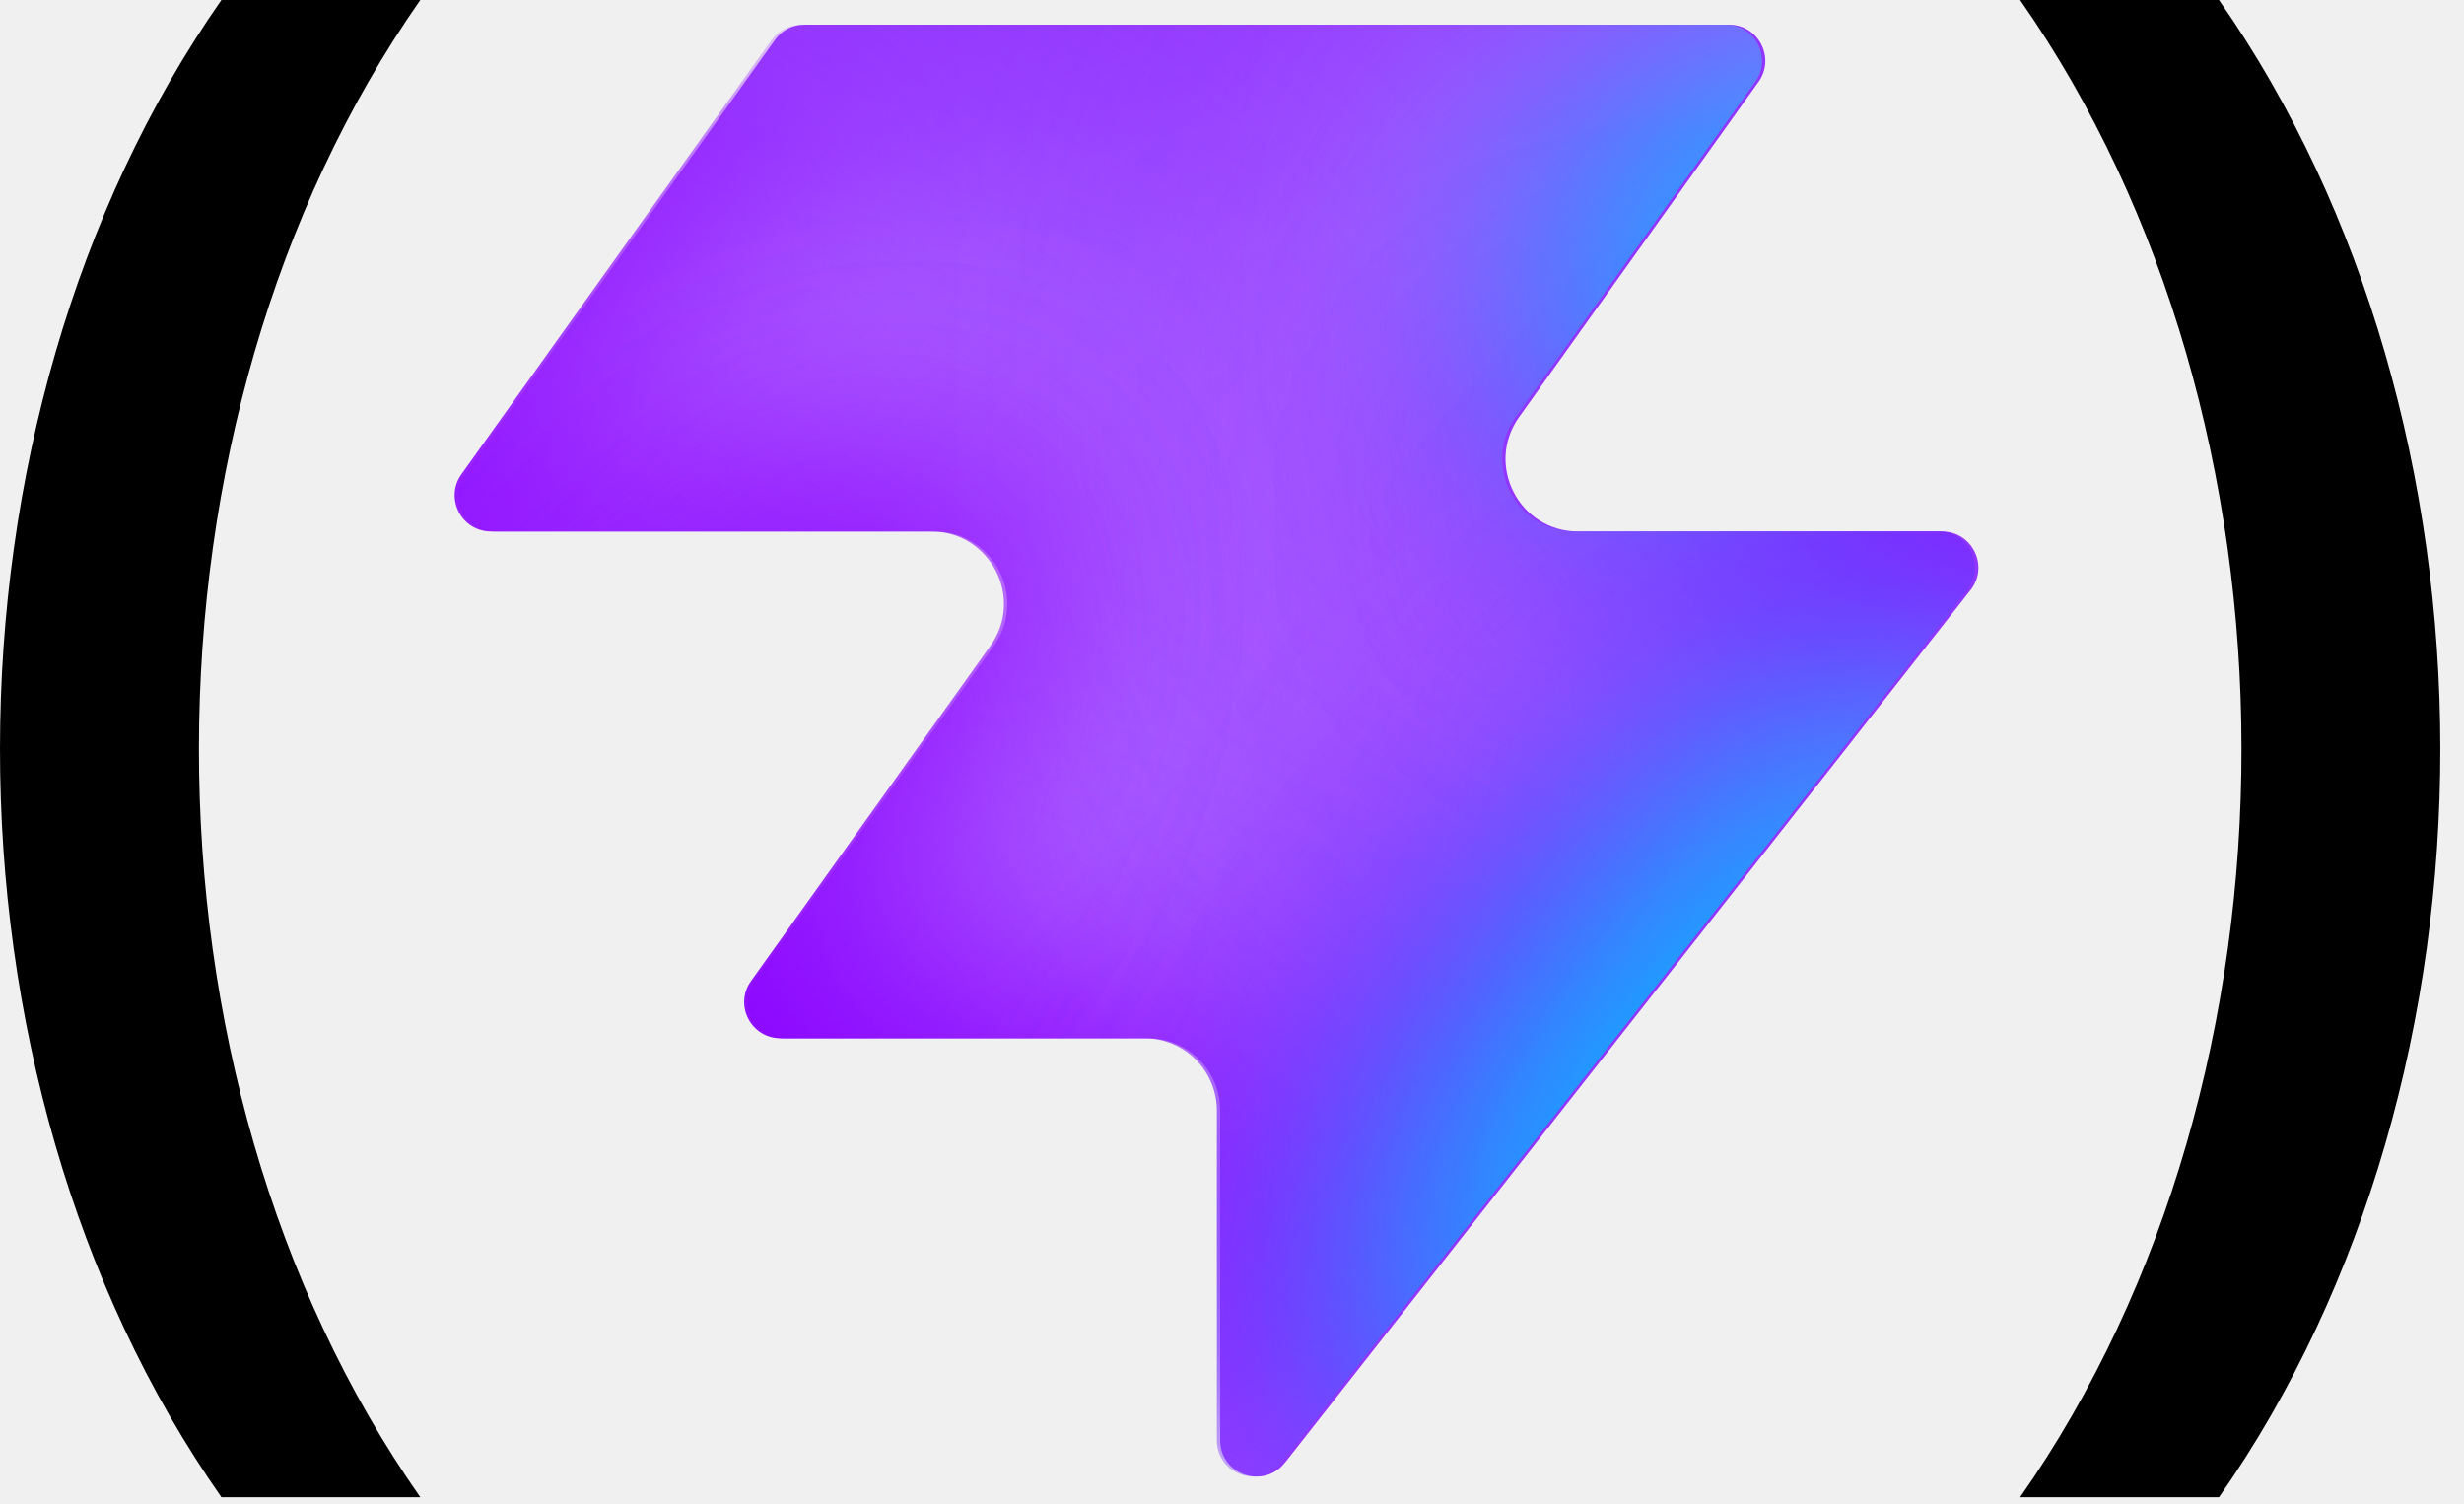
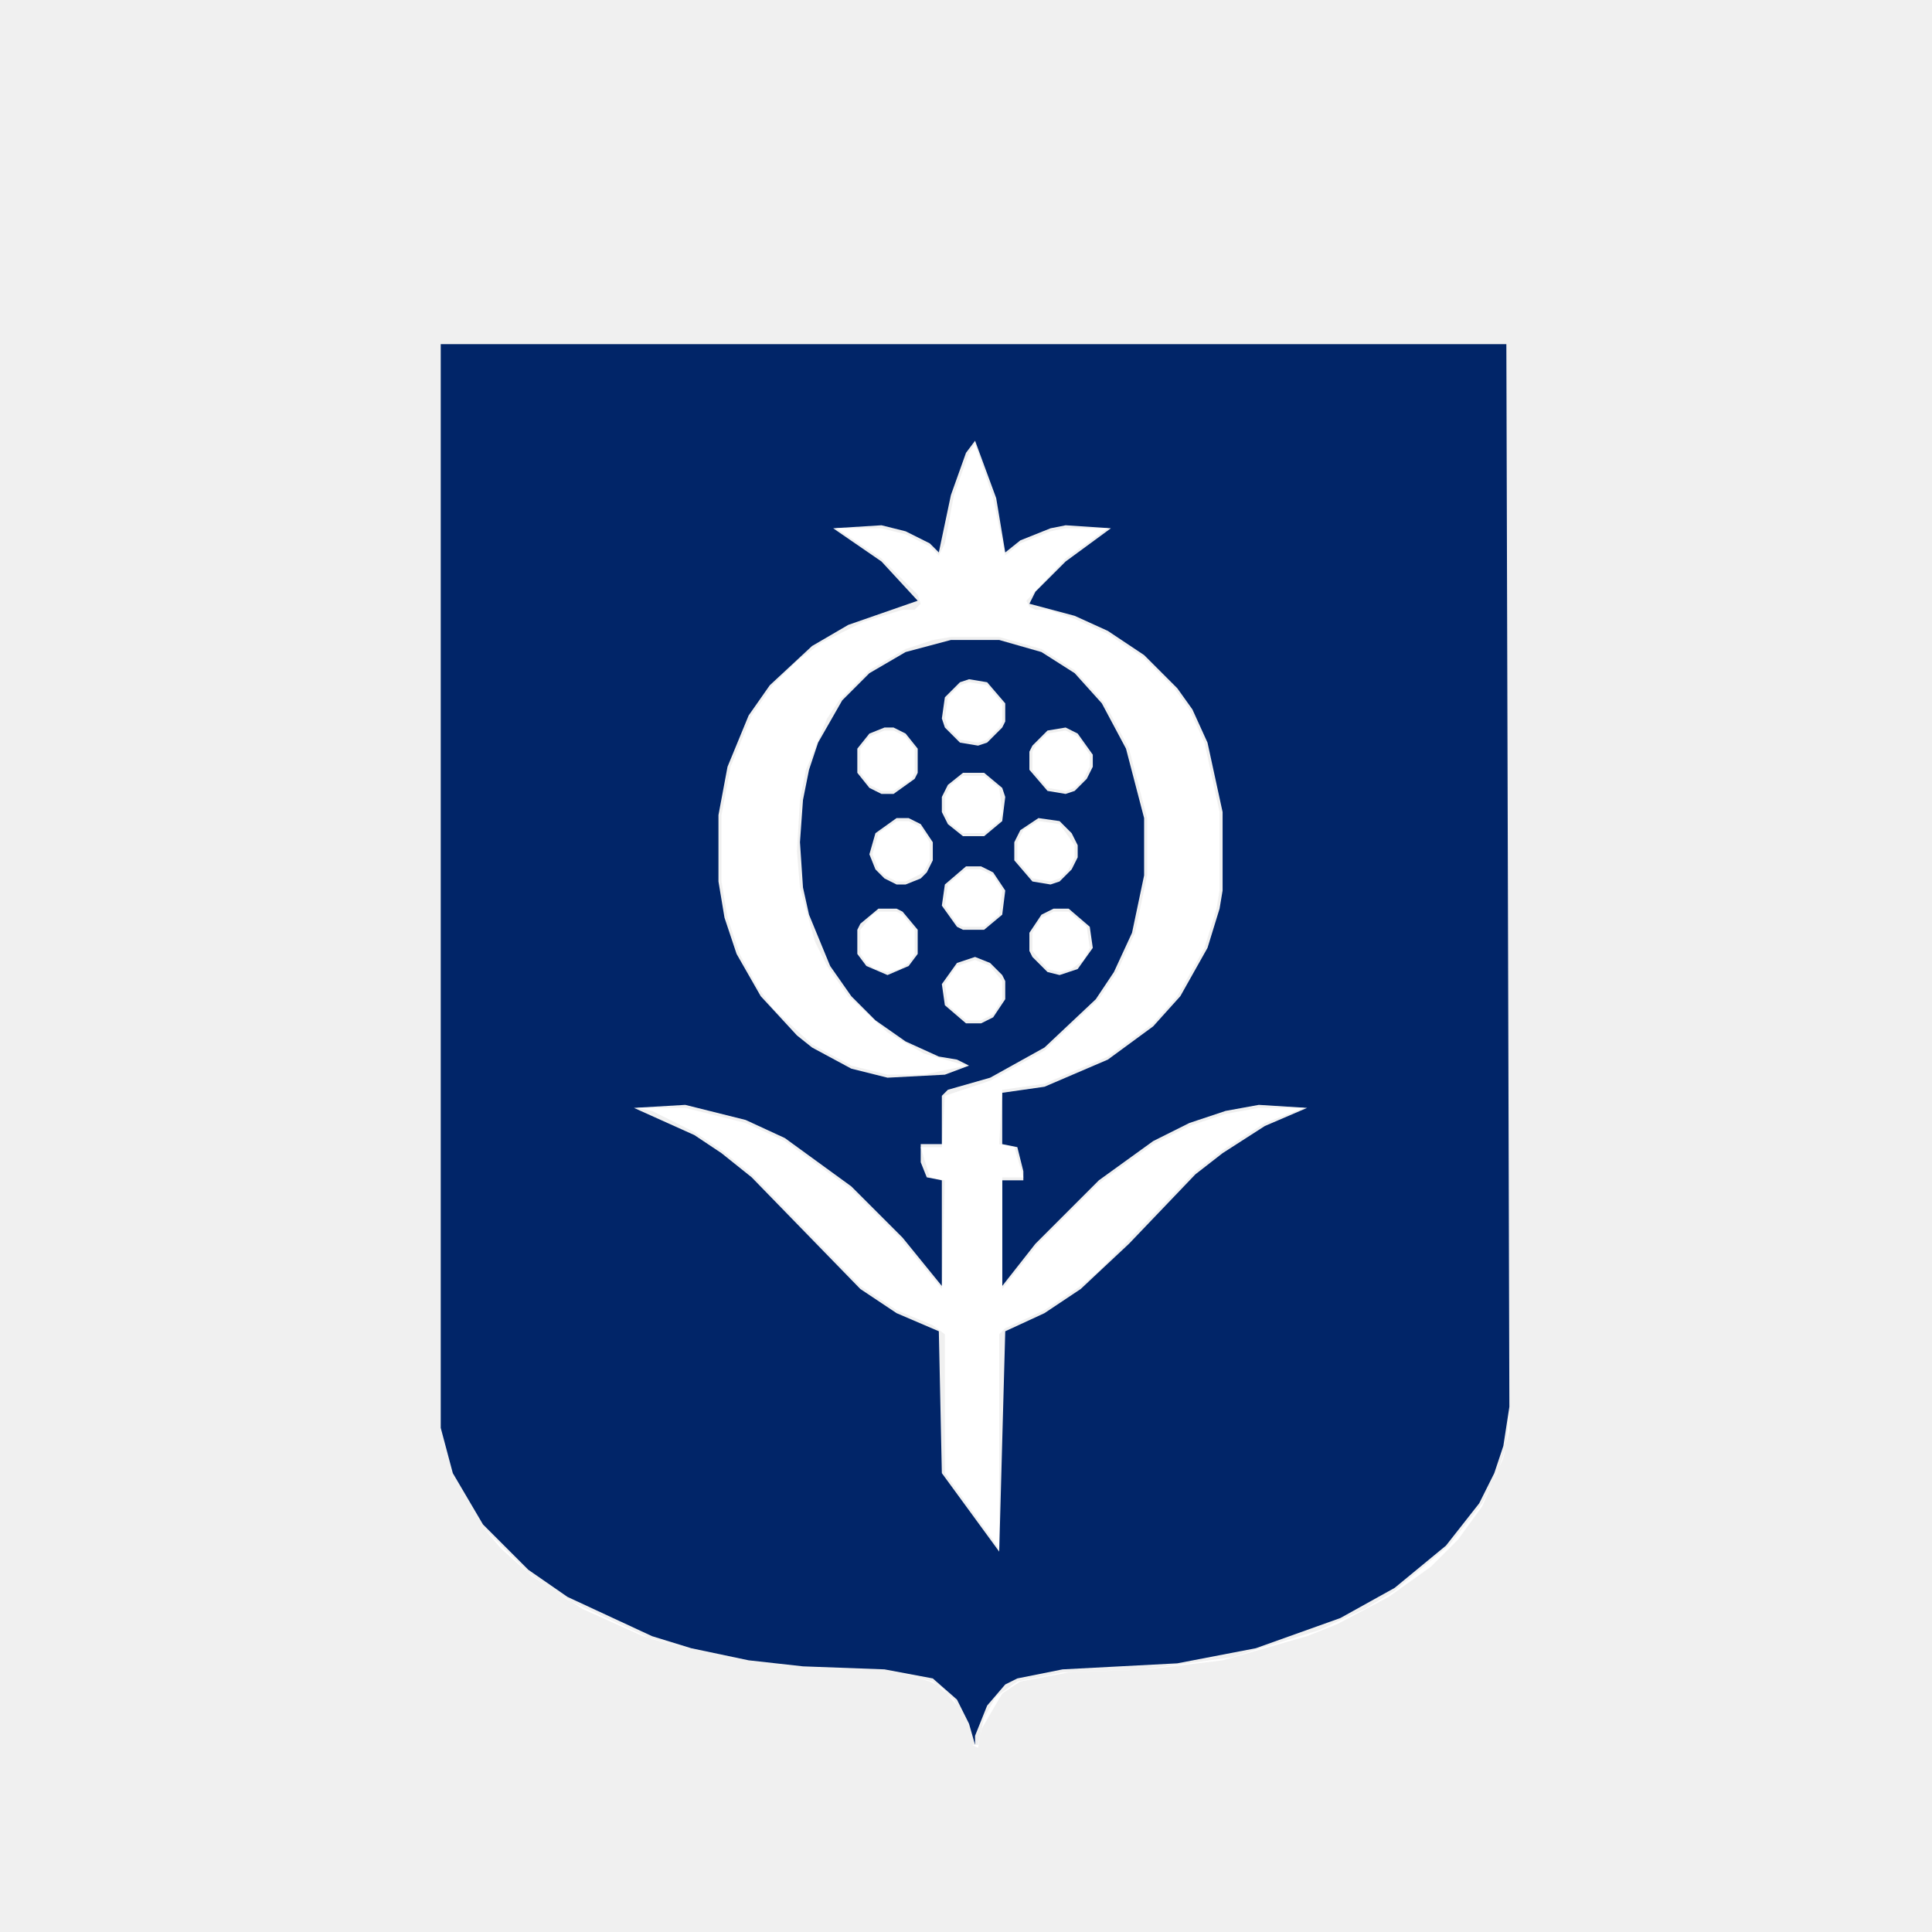
- <svg xmlns="http://www.w3.org/2000/svg" width="77" height="47" fill="none" aria-labelledby="vite-logo-title" viewBox="0 0 77 47">
-   <style>.parenthesis{fill:#000}@media (prefers-color-scheme:dark){.parenthesis{fill:#fff}}</style>
-   <path fill="#9135ff" d="M40.151 45.71c-.663.844-2.02.374-2.02-.699V34.708a2.26 2.26 0 0 0-2.262-2.262H24.493c-.92 0-1.457-1.04-.92-1.788l7.479-10.471c1.07-1.498 0-3.578-1.842-3.578H15.443c-.92 0-1.456-1.04-.92-1.788l9.696-13.576c.213-.297.556-.474.92-.474h28.894c.92 0 1.456 1.04.92 1.788l-7.48 10.472c-1.07 1.497 0 3.578 1.842 3.578h11.376c.944 0 1.474 1.087.89 1.83L40.153 45.712z" />
-   <mask id="a" width="48" height="47" x="14" y="0" maskUnits="userSpaceOnUse" style="mask-type:alpha">
-     <path fill="#000" d="M40.047 45.71c-.663.843-2.02.374-2.02-.699V34.708a2.26 2.26 0 0 0-2.262-2.262H24.389c-.92 0-1.457-1.04-.92-1.788l7.479-10.472c1.07-1.497 0-3.578-1.842-3.578H15.34c-.92 0-1.456-1.04-.92-1.788l9.696-13.575c.213-.297.556-.474.92-.474H53.93c.92 0 1.456 1.04.92 1.788L47.37 13.03c-1.07 1.498 0 3.578 1.842 3.578h11.376c.944 0 1.474 1.088.89 1.831L40.049 45.712z" />
-   </mask>
-   <g mask="url(#a)">
-     <g filter="url(#b)">
-       <ellipse cx="5.508" cy="14.704" fill="#eee6ff" rx="5.508" ry="14.704" transform="rotate(269.814 20.96 11.29)scale(-1 1)" />
-     </g>
-     <g filter="url(#c)">
-       <ellipse cx="10.399" cy="29.851" fill="#eee6ff" rx="10.399" ry="29.851" transform="rotate(89.814 -16.902 -8.275)scale(1 -1)" />
-     </g>
-     <g filter="url(#d)">
-       <ellipse cx="5.508" cy="30.487" fill="#8900ff" rx="5.508" ry="30.487" transform="rotate(89.814 -19.197 -7.127)scale(1 -1)" />
-     </g>
-     <g filter="url(#e)">
-       <ellipse cx="5.508" cy="30.599" fill="#8900ff" rx="5.508" ry="30.599" transform="rotate(89.814 -25.928 4.177)scale(1 -1)" />
-     </g>
-     <g filter="url(#f)">
-       <ellipse cx="5.508" cy="30.599" fill="#8900ff" rx="5.508" ry="30.599" transform="rotate(89.814 -25.738 5.52)scale(1 -1)" />
-     </g>
-     <g filter="url(#g)">
-       <ellipse cx="14.072" cy="22.078" fill="#eee6ff" rx="14.072" ry="22.078" transform="rotate(93.35 31.245 55.578)scale(-1 1)" />
-     </g>
-     <g filter="url(#h)">
-       <ellipse cx="3.47" cy="21.501" fill="#8900ff" rx="3.47" ry="21.501" transform="rotate(89.009 35.419 55.202)scale(-1 1)" />
-     </g>
-     <g filter="url(#i)">
-       <ellipse cx="3.47" cy="21.501" fill="#8900ff" rx="3.47" ry="21.501" transform="rotate(89.009 35.419 55.202)scale(-1 1)" />
-     </g>
-     <g filter="url(#j)">
-       <ellipse cx="14.592" cy="9.743" fill="#8900ff" rx="4.407" ry="29.108" transform="rotate(39.51 14.592 9.743)" />
-     </g>
-     <g filter="url(#k)">
-       <ellipse cx="61.728" cy="-5.321" fill="#8900ff" rx="4.407" ry="29.108" transform="rotate(37.892 61.728 -5.32)" />
-     </g>
-     <g filter="url(#l)">
-       <ellipse cx="55.618" cy="7.104" fill="#00c2ff" rx="5.971" ry="9.665" transform="rotate(37.892 55.618 7.104)" />
-     </g>
-     <g filter="url(#m)">
-       <ellipse cx="12.326" cy="39.103" fill="#8900ff" rx="4.407" ry="29.108" transform="rotate(37.892 12.326 39.103)" />
-     </g>
-     <g filter="url(#n)">
-       <ellipse cx="12.326" cy="39.103" fill="#8900ff" rx="4.407" ry="29.108" transform="rotate(37.892 12.326 39.103)" />
-     </g>
-     <g filter="url(#o)">
-       <ellipse cx="49.857" cy="30.678" fill="#8900ff" rx="4.407" ry="29.108" transform="rotate(37.892 49.857 30.678)" />
-     </g>
-     <g filter="url(#p)">
-       <ellipse cx="52.623" cy="33.171" fill="#00c2ff" rx="5.971" ry="15.297" transform="rotate(37.892 52.623 33.17)" />
-     </g>
-   </g>
-   <path d="M6.919 0c-9.198 13.166-9.252 33.575 0 46.789h6.215c-9.25-13.214-9.196-33.623 0-46.789zm62.424 0h-6.215c9.198 13.166 9.252 33.575 0 46.789h6.215c9.25-13.214 9.196-33.623 0-46.789" class="parenthesis" />
-   <defs>
-     <filter id="b" width="60.045" height="41.654" x="-5.564" y="16.92" color-interpolation-filters="sRGB" filterUnits="userSpaceOnUse">
-       <feFlood flood-opacity="0" result="BackgroundImageFix" />
-       <feBlend in="SourceGraphic" in2="BackgroundImageFix" result="shape" />
-       <feGaussianBlur result="effect1_foregroundBlur_2002_17286" stdDeviation="7.659" />
-     </filter>
-     <filter id="c" width="90.34" height="51.437" x="-40.407" y="-6.762" color-interpolation-filters="sRGB" filterUnits="userSpaceOnUse">
-       <feFlood flood-opacity="0" result="BackgroundImageFix" />
-       <feBlend in="SourceGraphic" in2="BackgroundImageFix" result="shape" />
-       <feGaussianBlur result="effect1_foregroundBlur_2002_17286" stdDeviation="7.659" />
-     </filter>
-     <filter id="d" width="79.355" height="29.4" x="-35.435" y="2.801" color-interpolation-filters="sRGB" filterUnits="userSpaceOnUse">
-       <feFlood flood-opacity="0" result="BackgroundImageFix" />
-       <feBlend in="SourceGraphic" in2="BackgroundImageFix" result="shape" />
-       <feGaussianBlur result="effect1_foregroundBlur_2002_17286" stdDeviation="4.596" />
-     </filter>
-     <filter id="e" width="79.579" height="29.4" x="-30.84" y="20.8" color-interpolation-filters="sRGB" filterUnits="userSpaceOnUse">
-       <feFlood flood-opacity="0" result="BackgroundImageFix" />
-       <feBlend in="SourceGraphic" in2="BackgroundImageFix" result="shape" />
-       <feGaussianBlur result="effect1_foregroundBlur_2002_17286" stdDeviation="4.596" />
-     </filter>
-     <filter id="f" width="79.579" height="29.4" x="-29.307" y="21.949" color-interpolation-filters="sRGB" filterUnits="userSpaceOnUse">
-       <feFlood flood-opacity="0" result="BackgroundImageFix" />
-       <feBlend in="SourceGraphic" in2="BackgroundImageFix" result="shape" />
-       <feGaussianBlur result="effect1_foregroundBlur_2002_17286" stdDeviation="4.596" />
-     </filter>
-     <filter id="g" width="74.749" height="58.852" x="29.961" y="-17.13" color-interpolation-filters="sRGB" filterUnits="userSpaceOnUse">
-       <feFlood flood-opacity="0" result="BackgroundImageFix" />
-       <feBlend in="SourceGraphic" in2="BackgroundImageFix" result="shape" />
-       <feGaussianBlur result="effect1_foregroundBlur_2002_17286" stdDeviation="7.659" />
-     </filter>
-     <filter id="h" width="61.377" height="25.362" x="37.754" y="3.055" color-interpolation-filters="sRGB" filterUnits="userSpaceOnUse">
-       <feFlood flood-opacity="0" result="BackgroundImageFix" />
-       <feBlend in="SourceGraphic" in2="BackgroundImageFix" result="shape" />
-       <feGaussianBlur result="effect1_foregroundBlur_2002_17286" stdDeviation="4.596" />
-     </filter>
-     <filter id="i" width="61.377" height="25.362" x="37.754" y="3.055" color-interpolation-filters="sRGB" filterUnits="userSpaceOnUse">
-       <feFlood flood-opacity="0" result="BackgroundImageFix" />
-       <feBlend in="SourceGraphic" in2="BackgroundImageFix" result="shape" />
-       <feGaussianBlur result="effect1_foregroundBlur_2002_17286" stdDeviation="4.596" />
-     </filter>
-     <filter id="j" width="56.045" height="63.649" x="-13.43" y="-22.082" color-interpolation-filters="sRGB" filterUnits="userSpaceOnUse">
-       <feFlood flood-opacity="0" result="BackgroundImageFix" />
-       <feBlend in="SourceGraphic" in2="BackgroundImageFix" result="shape" />
-       <feGaussianBlur result="effect1_foregroundBlur_2002_17286" stdDeviation="4.596" />
-     </filter>
-     <filter id="k" width="54.814" height="64.646" x="34.321" y="-37.644" color-interpolation-filters="sRGB" filterUnits="userSpaceOnUse">
-       <feFlood flood-opacity="0" result="BackgroundImageFix" />
-       <feBlend in="SourceGraphic" in2="BackgroundImageFix" result="shape" />
-       <feGaussianBlur result="effect1_foregroundBlur_2002_17286" stdDeviation="4.596" />
-     </filter>
-     <filter id="l" width="33.541" height="35.313" x="38.847" y="-10.552" color-interpolation-filters="sRGB" filterUnits="userSpaceOnUse">
-       <feFlood flood-opacity="0" result="BackgroundImageFix" />
-       <feBlend in="SourceGraphic" in2="BackgroundImageFix" result="shape" />
-       <feGaussianBlur result="effect1_foregroundBlur_2002_17286" stdDeviation="4.596" />
-     </filter>
-     <filter id="m" width="54.814" height="64.646" x="-15.081" y="6.78" color-interpolation-filters="sRGB" filterUnits="userSpaceOnUse">
-       <feFlood flood-opacity="0" result="BackgroundImageFix" />
-       <feBlend in="SourceGraphic" in2="BackgroundImageFix" result="shape" />
-       <feGaussianBlur result="effect1_foregroundBlur_2002_17286" stdDeviation="4.596" />
-     </filter>
-     <filter id="n" width="54.814" height="64.646" x="-15.081" y="6.78" color-interpolation-filters="sRGB" filterUnits="userSpaceOnUse">
-       <feFlood flood-opacity="0" result="BackgroundImageFix" />
-       <feBlend in="SourceGraphic" in2="BackgroundImageFix" result="shape" />
-       <feGaussianBlur result="effect1_foregroundBlur_2002_17286" stdDeviation="4.596" />
-     </filter>
-     <filter id="o" width="54.814" height="64.646" x="22.45" y="-1.645" color-interpolation-filters="sRGB" filterUnits="userSpaceOnUse">
-       <feFlood flood-opacity="0" result="BackgroundImageFix" />
-       <feBlend in="SourceGraphic" in2="BackgroundImageFix" result="shape" />
-       <feGaussianBlur result="effect1_foregroundBlur_2002_17286" stdDeviation="4.596" />
-     </filter>
-     <filter id="p" width="39.409" height="43.623" x="32.919" y="11.36" color-interpolation-filters="sRGB" filterUnits="userSpaceOnUse">
-       <feFlood flood-opacity="0" result="BackgroundImageFix" />
-       <feBlend in="SourceGraphic" in2="BackgroundImageFix" result="shape" />
-       <feGaussianBlur result="effect1_foregroundBlur_2002_17286" stdDeviation="4.596" />
-     </filter>
-   </defs>
+ <svg xmlns="http://www.w3.org/2000/svg" width="640" height="640" viewBox="0 0 640 640" role="img" aria-label="Vectorized logo">
+   <path d="M 146 114 L 146 473 L 150 488 L 160 505 L 175 520 L 188 529 L 216 542 L 229 546 L 248 550 L 266 552 L 293 553 L 309 556 L 317 563 L 321 571 L 323 578 L 323 575 L 327 565 L 333 558 L 337 556 L 352 553 L 390 551 L 416 546 L 444 536 L 462 526 L 479 512 L 490 498 L 495 488 L 498 479 L 500 466 L 499 114 Z M 323 146 L 330 165 L 333 183 L 338 179 L 348 175 L 353 174 L 368 175 L 353 186 L 343 196 L 341 200 L 356 204 L 367 209 L 379 217 L 390 228 L 395 235 L 400 246 L 405 269 L 405 295 L 404 301 L 400 314 L 391 330 L 382 340 L 367 351 L 346 360 L 332 362 L 332 379 L 337 380 L 339 388 L 339 391 L 332 391 L 332 426 L 343 412 L 364 391 L 382 378 L 394 372 L 406 368 L 417 366 L 433 367 L 419 373 L 405 382 L 396 389 L 374 412 L 358 427 L 346 435 L 333 441 L 331 514 L 312 488 L 311 441 L 297 435 L 285 427 L 249 390 L 239 382 L 230 376 L 210 367 L 227 366 L 247 371 L 260 377 L 282 393 L 299 410 L 312 426 L 312 391 L 307 390 L 305 385 L 305 379 L 312 379 L 312 363 L 314 361 L 328 357 L 346 347 L 363 331 L 369 322 L 375 309 L 379 290 L 379 271 L 373 248 L 365 233 L 356 223 L 345 216 L 331 212 L 315 212 L 300 216 L 288 223 L 279 232 L 271 246 L 268 255 L 266 265 L 265 279 L 266 294 L 268 303 L 275 320 L 282 330 L 290 338 L 300 345 L 311 350 L 317 351 L 321 353 L 313 356 L 294 357 L 282 354 L 269 347 L 264 343 L 252 330 L 244 316 L 240 304 L 238 292 L 238 270 L 241 254 L 248 237 L 255 227 L 269 214 L 281 207 L 304 199 L 292 186 L 276 175 L 292 174 L 300 176 L 308 180 L 311 183 L 315 164 L 320 150 Z M 319 256 L 326 256 L 332 261 L 333 264 L 332 272 L 326 277 L 319 277 L 314 273 L 312 269 L 312 264 L 314 260 Z M 297 271 L 301 271 L 305 273 L 309 279 L 309 285 L 307 289 L 305 291 L 300 293 L 297 293 L 293 291 L 290 288 L 288 283 L 290 276 Z M 354 301 L 361 307 L 362 314 L 357 321 L 351 323 L 347 322 L 342 317 L 341 315 L 341 309 L 345 303 L 349 301 Z M 344 271 L 351 272 L 355 276 L 357 280 L 357 284 L 355 288 L 351 292 L 348 293 L 342 292 L 336 285 L 336 279 L 338 275 Z M 293 241 L 296 241 L 300 243 L 304 248 L 304 256 L 303 258 L 296 263 L 292 263 L 288 261 L 284 256 L 284 248 L 288 243 Z M 323 317 L 328 319 L 332 323 L 333 325 L 333 331 L 329 337 L 325 339 L 320 339 L 313 333 L 312 326 L 317 319 Z M 321 225 L 327 226 L 333 233 L 333 239 L 332 241 L 327 246 L 324 247 L 318 246 L 313 241 L 312 238 L 313 231 L 318 226 Z M 353 241 L 357 243 L 362 250 L 362 254 L 360 258 L 356 262 L 353 263 L 347 262 L 341 255 L 341 249 L 342 247 L 347 242 Z M 291 301 L 297 301 L 299 302 L 304 308 L 304 316 L 301 320 L 294 323 L 287 320 L 284 316 L 284 308 L 285 306 Z M 320 287 L 325 287 L 329 289 L 333 295 L 332 303 L 326 308 L 319 308 L 317 307 L 312 300 L 313 293 Z" fill="#012568" />
+   <path d="M 323 147 L 321 150 L 316 164 L 313 180 L 311 184 L 308 181 L 300 177 L 292 175 L 277 175 L 292 185 L 304 197 L 305 200 L 303 202 L 299 202 L 286 206 L 272 213 L 264 219 L 256 227 L 249 237 L 242 254 L 239 270 L 239 292 L 241 304 L 245 316 L 251 327 L 256 334 L 269 346 L 282 353 L 294 356 L 306 356 L 320 353 L 306 349 L 294 342 L 281 330 L 274 320 L 270 312 L 265 294 L 264 282 L 265 265 L 267 255 L 274 238 L 278 232 L 288 222 L 300 215 L 309 212 L 315 211 L 331 211 L 345 215 L 356 222 L 366 233 L 374 248 L 380 271 L 380 290 L 376 309 L 370 322 L 364 331 L 346 348 L 328 358 L 313 363 L 312 380 L 305 380 L 308 390 L 313 391 L 312 427 L 298 410 L 282 394 L 260 378 L 247 372 L 227 367 L 211 367 L 216 368 L 230 375 L 239 381 L 249 389 L 285 426 L 297 434 L 309 439 L 313 442 L 313 488 L 331 513 L 331 442 L 333 440 L 346 434 L 358 426 L 364 421 L 396 388 L 405 381 L 419 372 L 432 367 L 417 367 L 406 369 L 394 373 L 382 379 L 364 392 L 344 412 L 332 427 L 332 390 L 339 390 L 336 380 L 331 379 L 332 361 L 346 359 L 367 350 L 382 339 L 390 330 L 399 314 L 403 301 L 404 295 L 404 269 L 399 246 L 394 235 L 389 228 L 379 218 L 367 210 L 356 205 L 347 202 L 343 202 L 341 201 L 340 199 L 353 185 L 367 175 L 353 175 L 348 176 L 338 180 L 333 184 L 329 165 Z M 344 272 L 339 275 L 337 279 L 337 285 L 342 291 L 348 292 L 351 291 L 354 288 L 356 284 L 356 280 L 351 273 Z M 297 272 L 291 276 L 289 283 L 291 288 L 293 290 L 297 292 L 300 292 L 306 289 L 308 285 L 308 279 L 305 274 L 301 272 Z M 319 257 L 315 260 L 313 264 L 313 269 L 315 273 L 319 276 L 326 276 L 331 272 L 332 269 L 331 261 L 326 257 Z M 354 302 L 349 302 L 345 304 L 342 309 L 342 315 L 347 321 L 351 322 L 355 321 L 359 318 L 361 314 L 360 307 Z M 321 226 L 318 227 L 314 231 L 313 238 L 314 241 L 318 245 L 324 246 L 327 245 L 331 241 L 332 239 L 332 233 L 327 227 Z M 323 318 L 317 320 L 313 326 L 314 333 L 320 338 L 325 338 L 329 336 L 332 331 L 332 325 L 328 320 Z M 293 242 L 288 244 L 285 248 L 285 256 L 288 260 L 292 262 L 296 262 L 302 258 L 303 256 L 303 248 L 300 244 L 296 242 Z M 291 302 L 289 303 L 285 308 L 285 316 L 287 319 L 290 321 L 294 322 L 298 321 L 301 319 L 303 316 L 303 308 L 299 303 L 297 302 Z M 347 243 L 343 247 L 342 249 L 342 255 L 347 261 L 353 262 L 356 261 L 359 258 L 361 254 L 361 250 L 357 244 L 353 242 Z M 320 288 L 314 293 L 313 300 L 317 306 L 319 307 L 326 307 L 331 303 L 332 295 L 329 290 L 325 288 Z M 500 467 L 499 479 L 496 488 L 491 498 L 480 512 L 462 527 L 452 533 L 437 540 L 408 549 L 379 553 L 352 554 L 337 557 L 330 562 L 326 569 L 324 578 L 322 578 L 324 579 L 325 573 L 332 561 L 338 557 L 354 554 L 380 553 L 405 550 L 433 542 L 443 538 L 460 529 L 474 519 L 483 510 L 491 499 L 498 483 L 500 474 Z M 160 506 L 166 513 L 176 522 L 193 533 L 213 542 L 228 546 L 216 543 L 188 530 L 175 521 Z M 295 555 L 301 555 L 308 557 L 312 559 L 317 565 L 316 563 L 309 557 L 301 555 Z" fill="#FFFFFF" fill-rule="evenodd" />
</svg>
